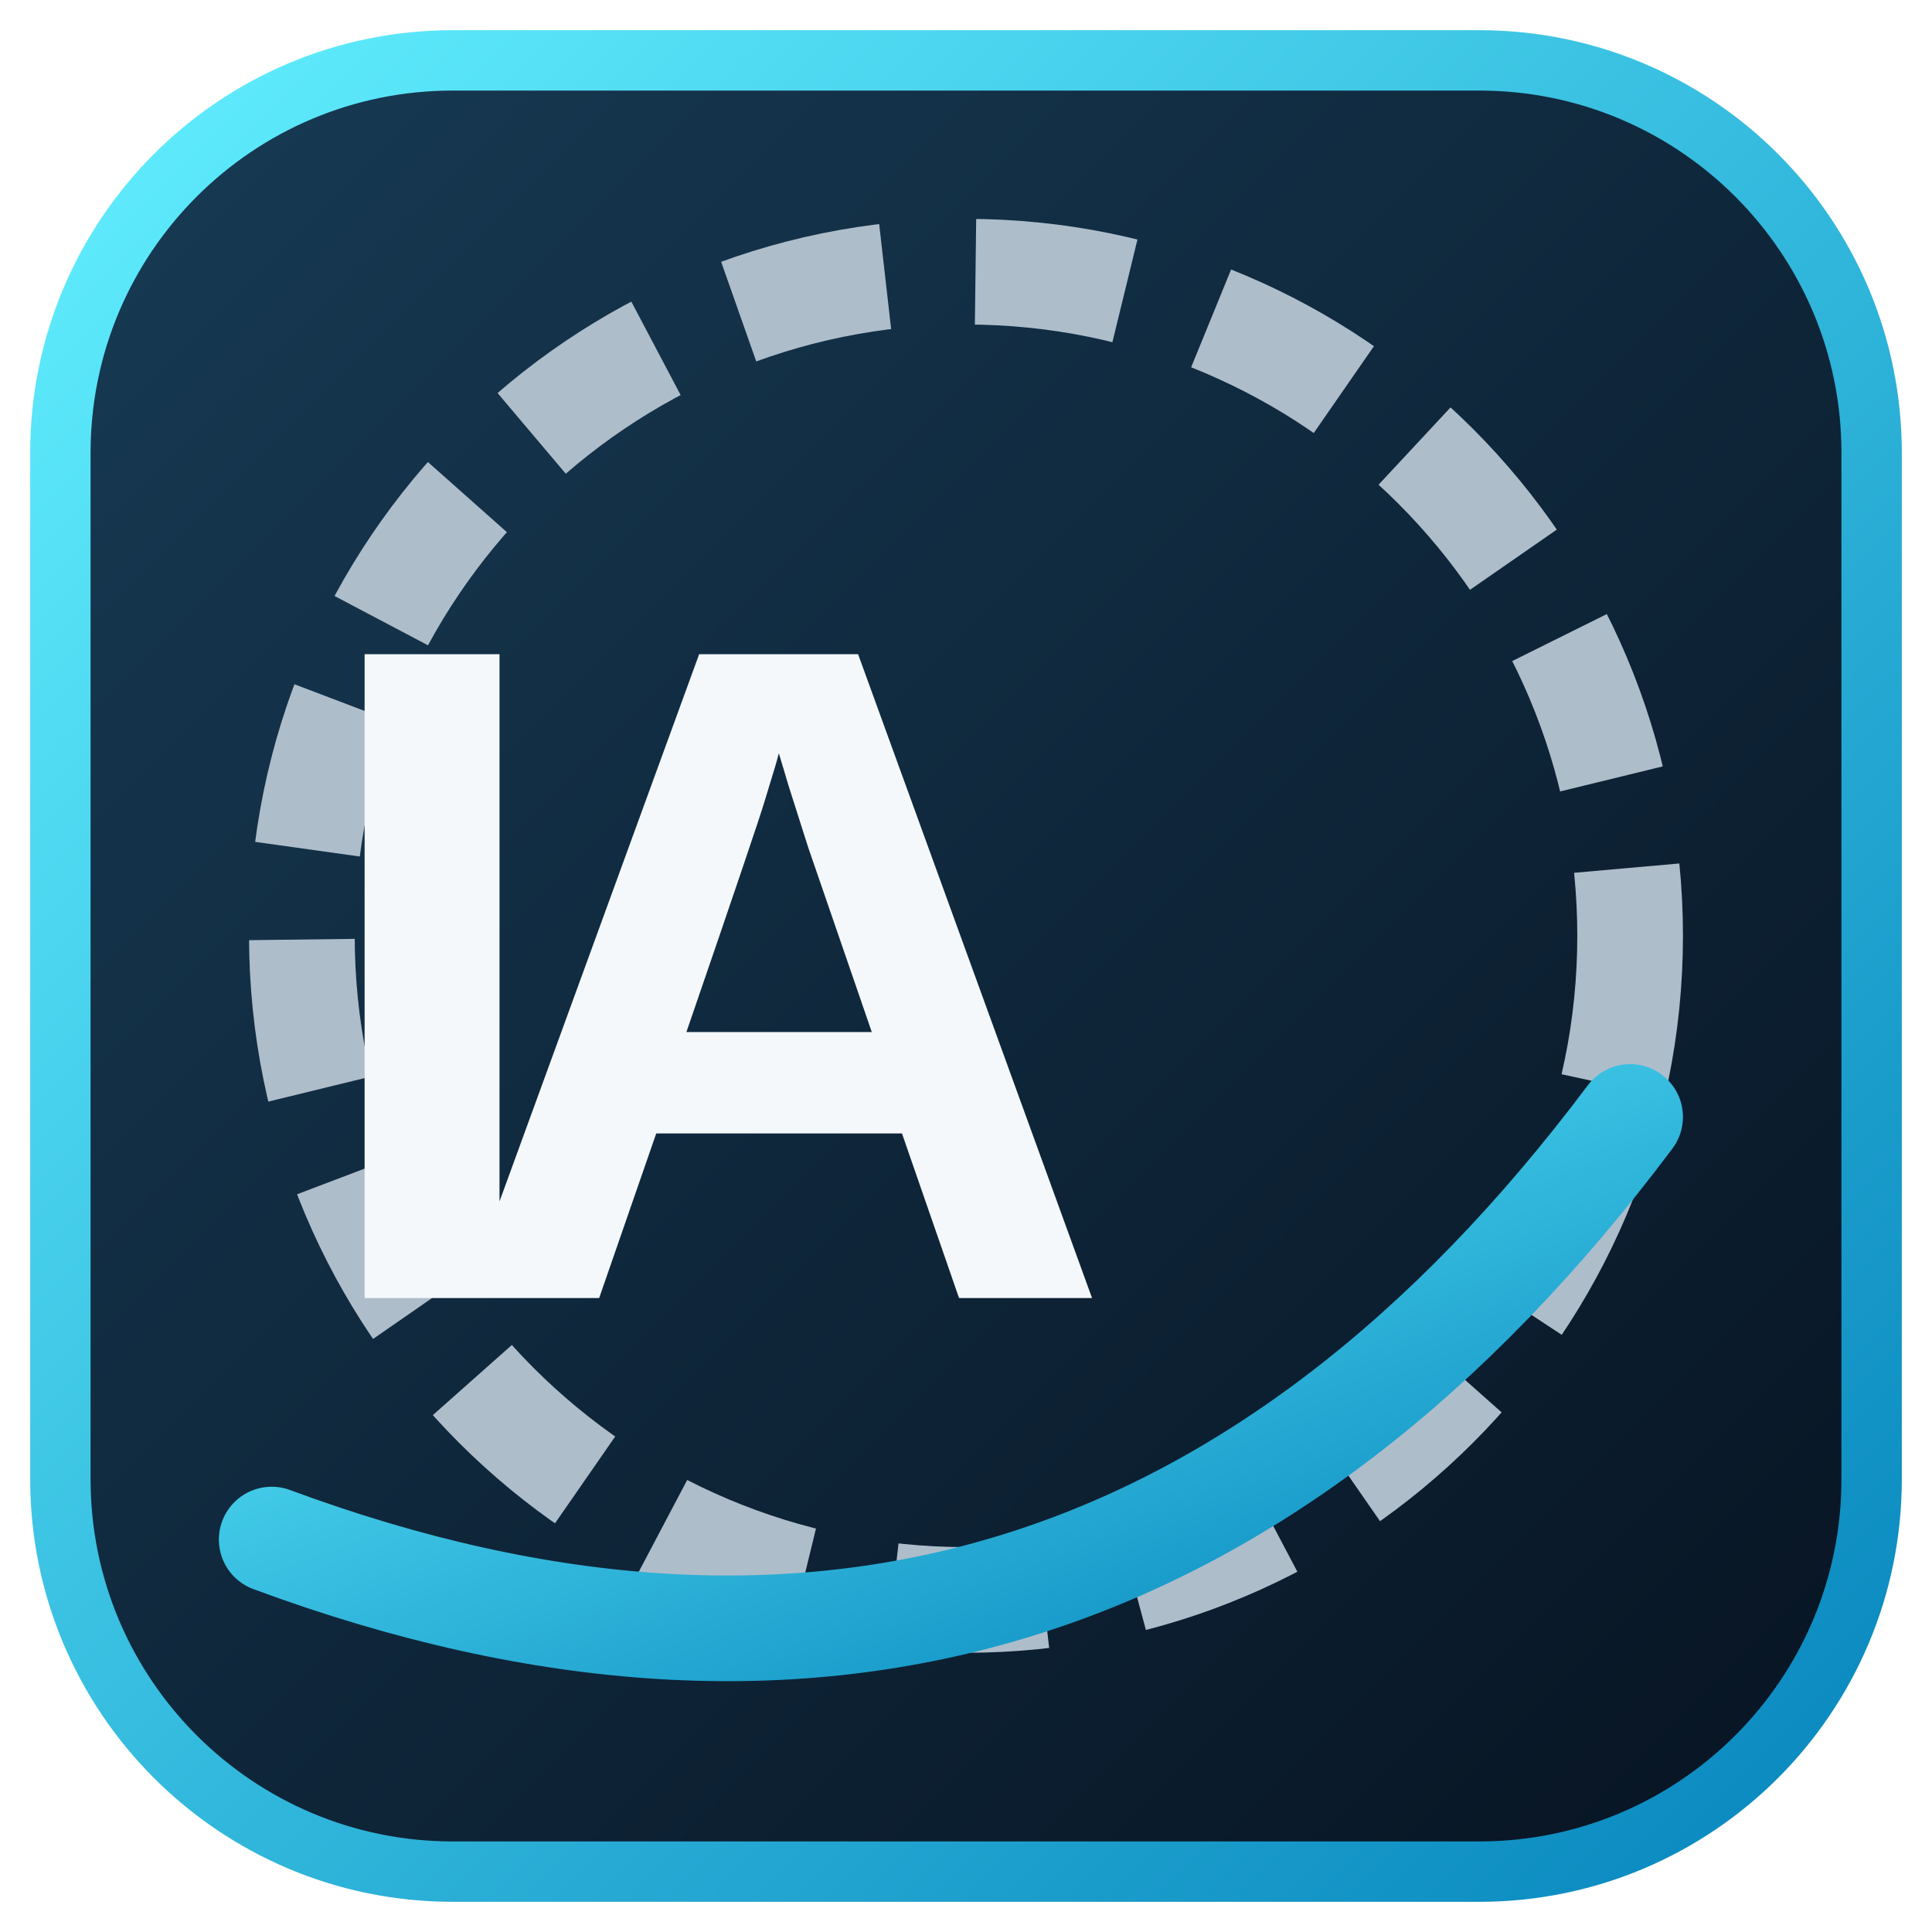
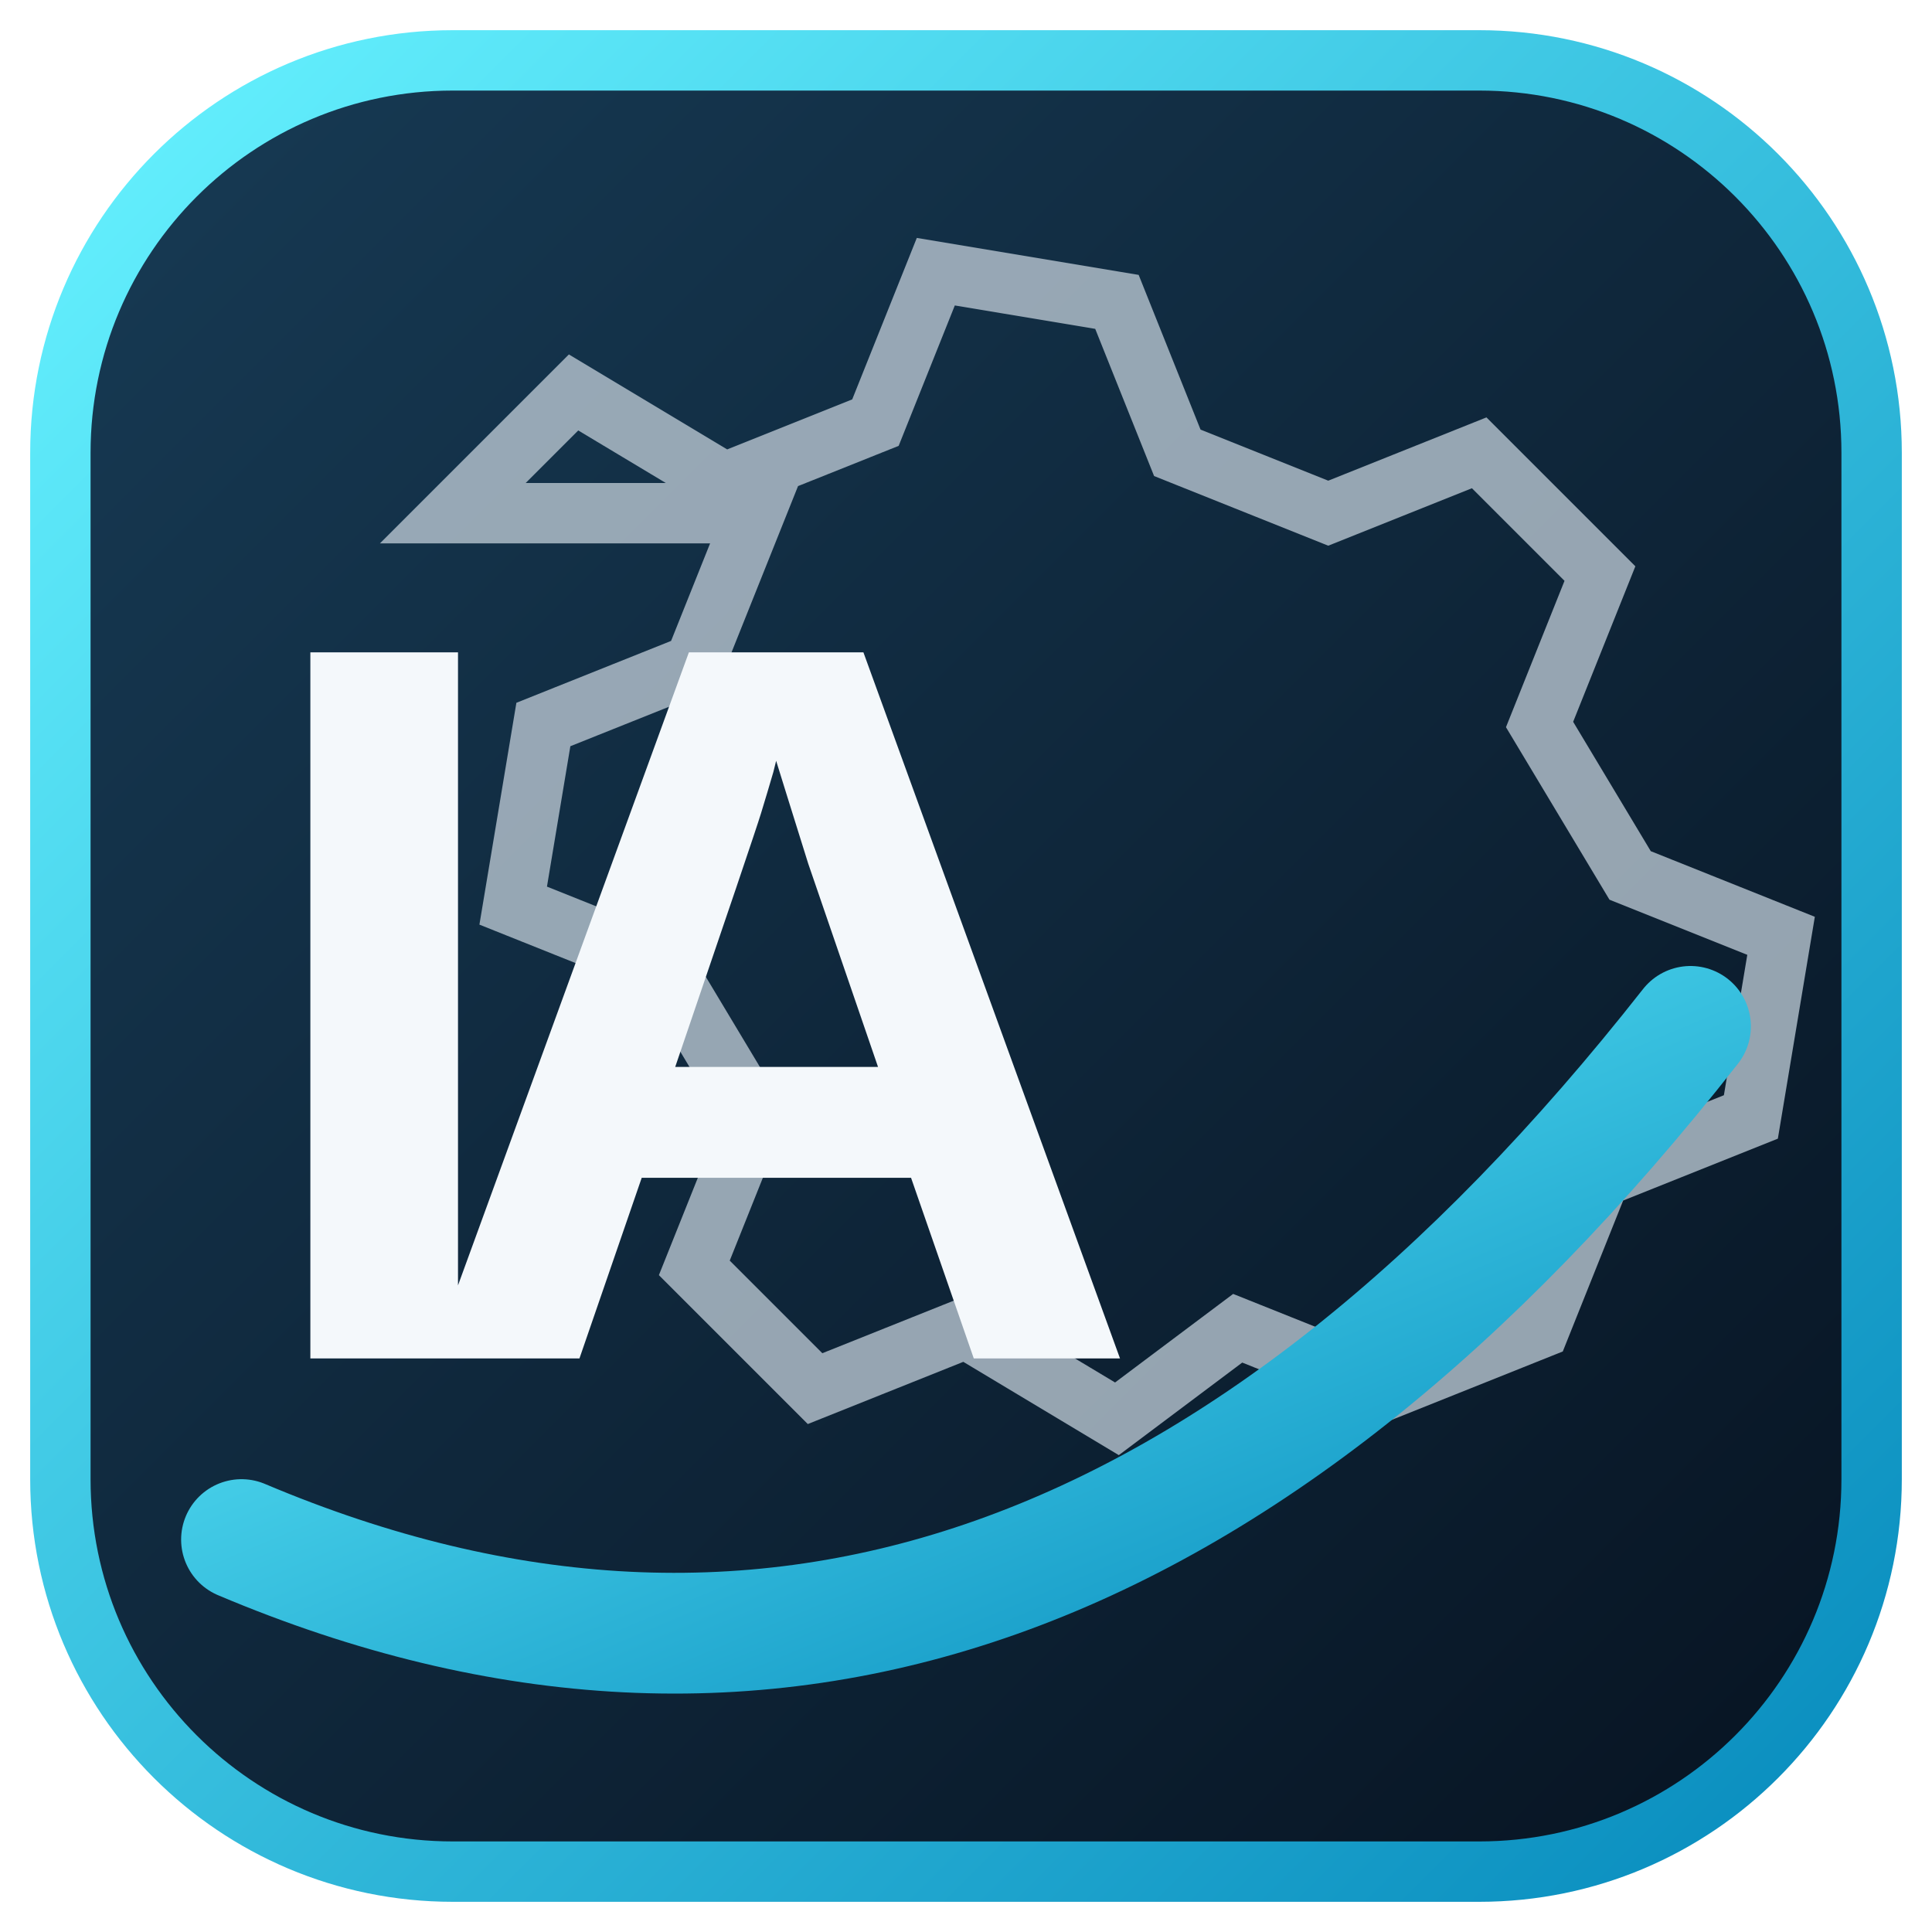
<svg xmlns="http://www.w3.org/2000/svg" viewBox="0 0 64 64">
  <defs>
    <linearGradient id="bg" x1="0" y1="0" x2="1" y2="1">
      <stop stop-color="#173b55" />
      <stop offset="1" stop-color="#071321" />
    </linearGradient>
    <linearGradient id="c" x1="0" y1="0" x2="1" y2="1">
-       <stop stop-color="#62efff" />
-       <stop offset="1" stop-color="#0786bd" />
+       <stop stop-color="#66f2ff" />
+       <stop offset="1" stop-color="#078bbd" />
    </linearGradient>
  </defs>
  <rect x="2" y="2" width="60" height="60" rx="13" fill="url(#bg)" stroke="url(#c)" stroke-width="2" />
-   <circle cx="32" cy="31" r="22" fill="none" stroke="#aebdca" stroke-width="3.5" stroke-dasharray="5 3" />
-   <text x="10" y="43" font-family="Arial,Helvetica,sans-serif" font-size="31" font-weight="900" letter-spacing="-4" fill="#f4f8fb">IA</text>
-   <path d="M9 51Q36 61 54 37" fill="none" stroke="url(#c)" stroke-width="3.5" stroke-linecap="round" />
+   <path d="M15 17l4-4 5 3 5-2 2-5 6 1 2 5 5 2 5-2 4 4-2 5 3 5 5 2-1 6-5 2-2 5-5 2-5-2-4 3-5-3-5 2-4-4 2-5-3-5-5-2 1-6 5-2 2-5z" fill="none" stroke="#b8c5d1" stroke-width="2" opacity=".8" />
+   <text x="8" y="45" font-family="Arial,Helvetica,sans-serif" font-size="34" font-weight="900" letter-spacing="-4" fill="#f4f8fb">IA</text>
+   <path d="M8 51Q34 62 56 34" fill="none" stroke="url(#c)" stroke-width="4" stroke-linecap="round" />
</svg>
